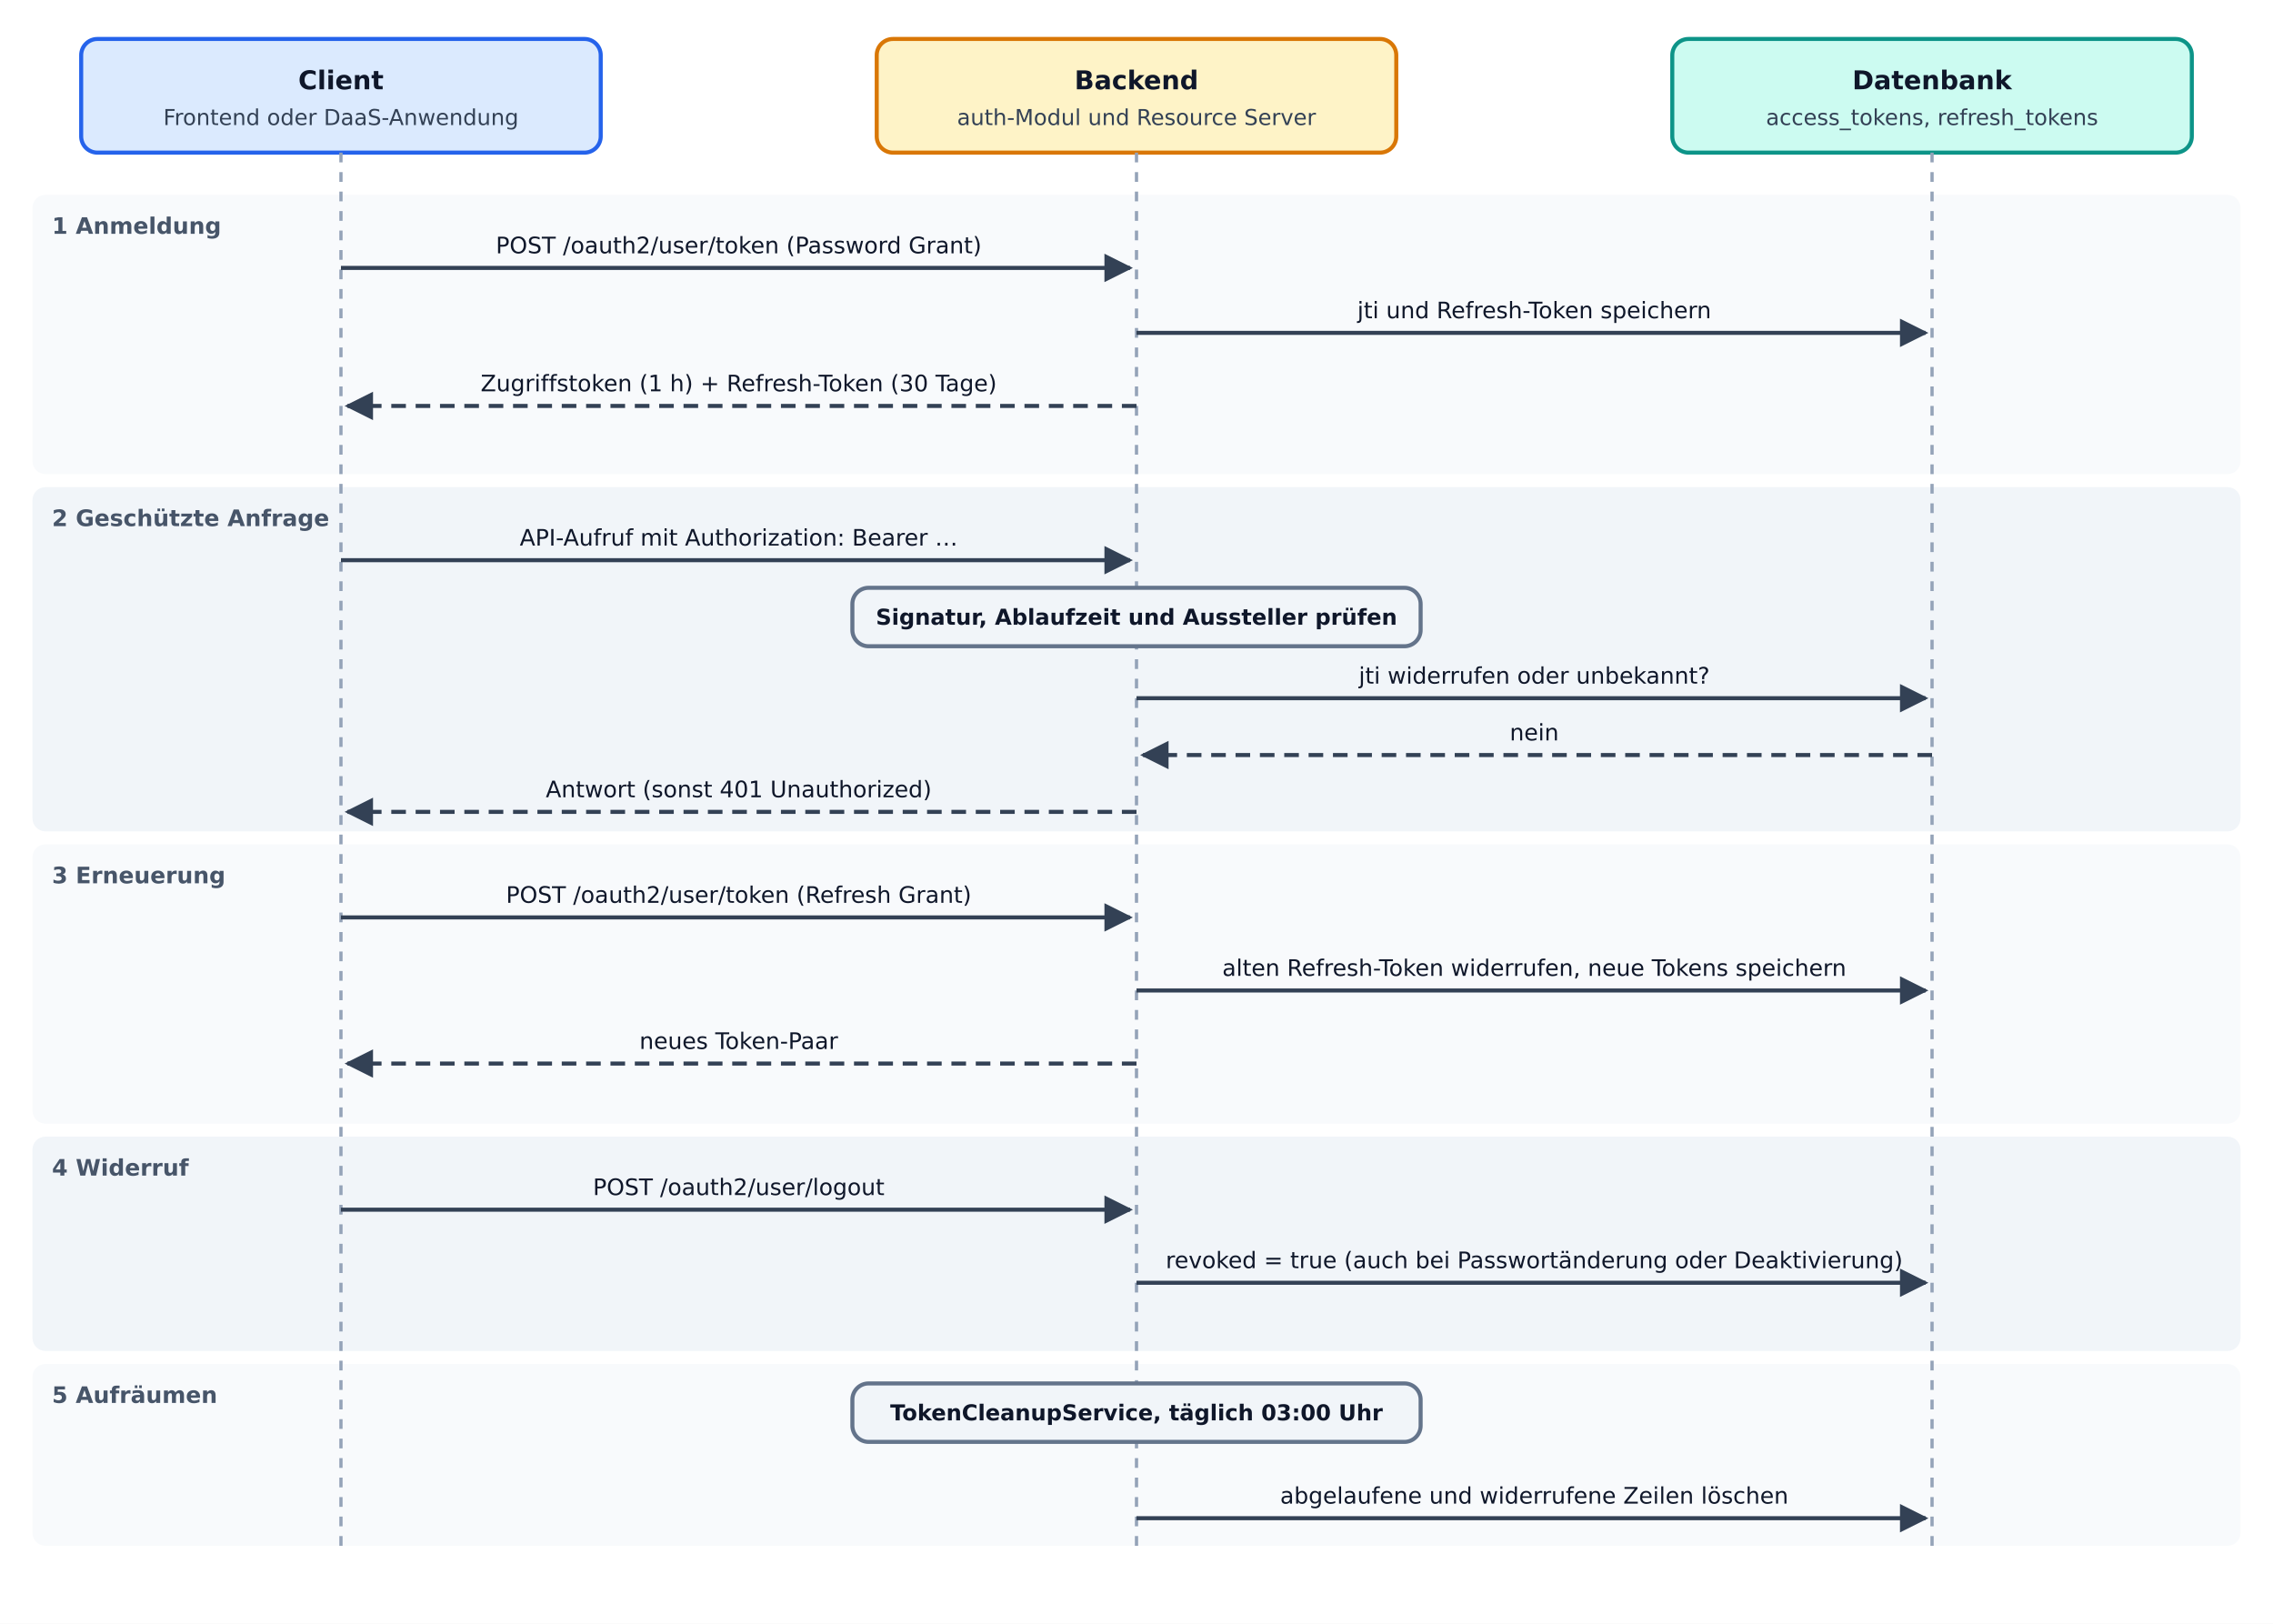
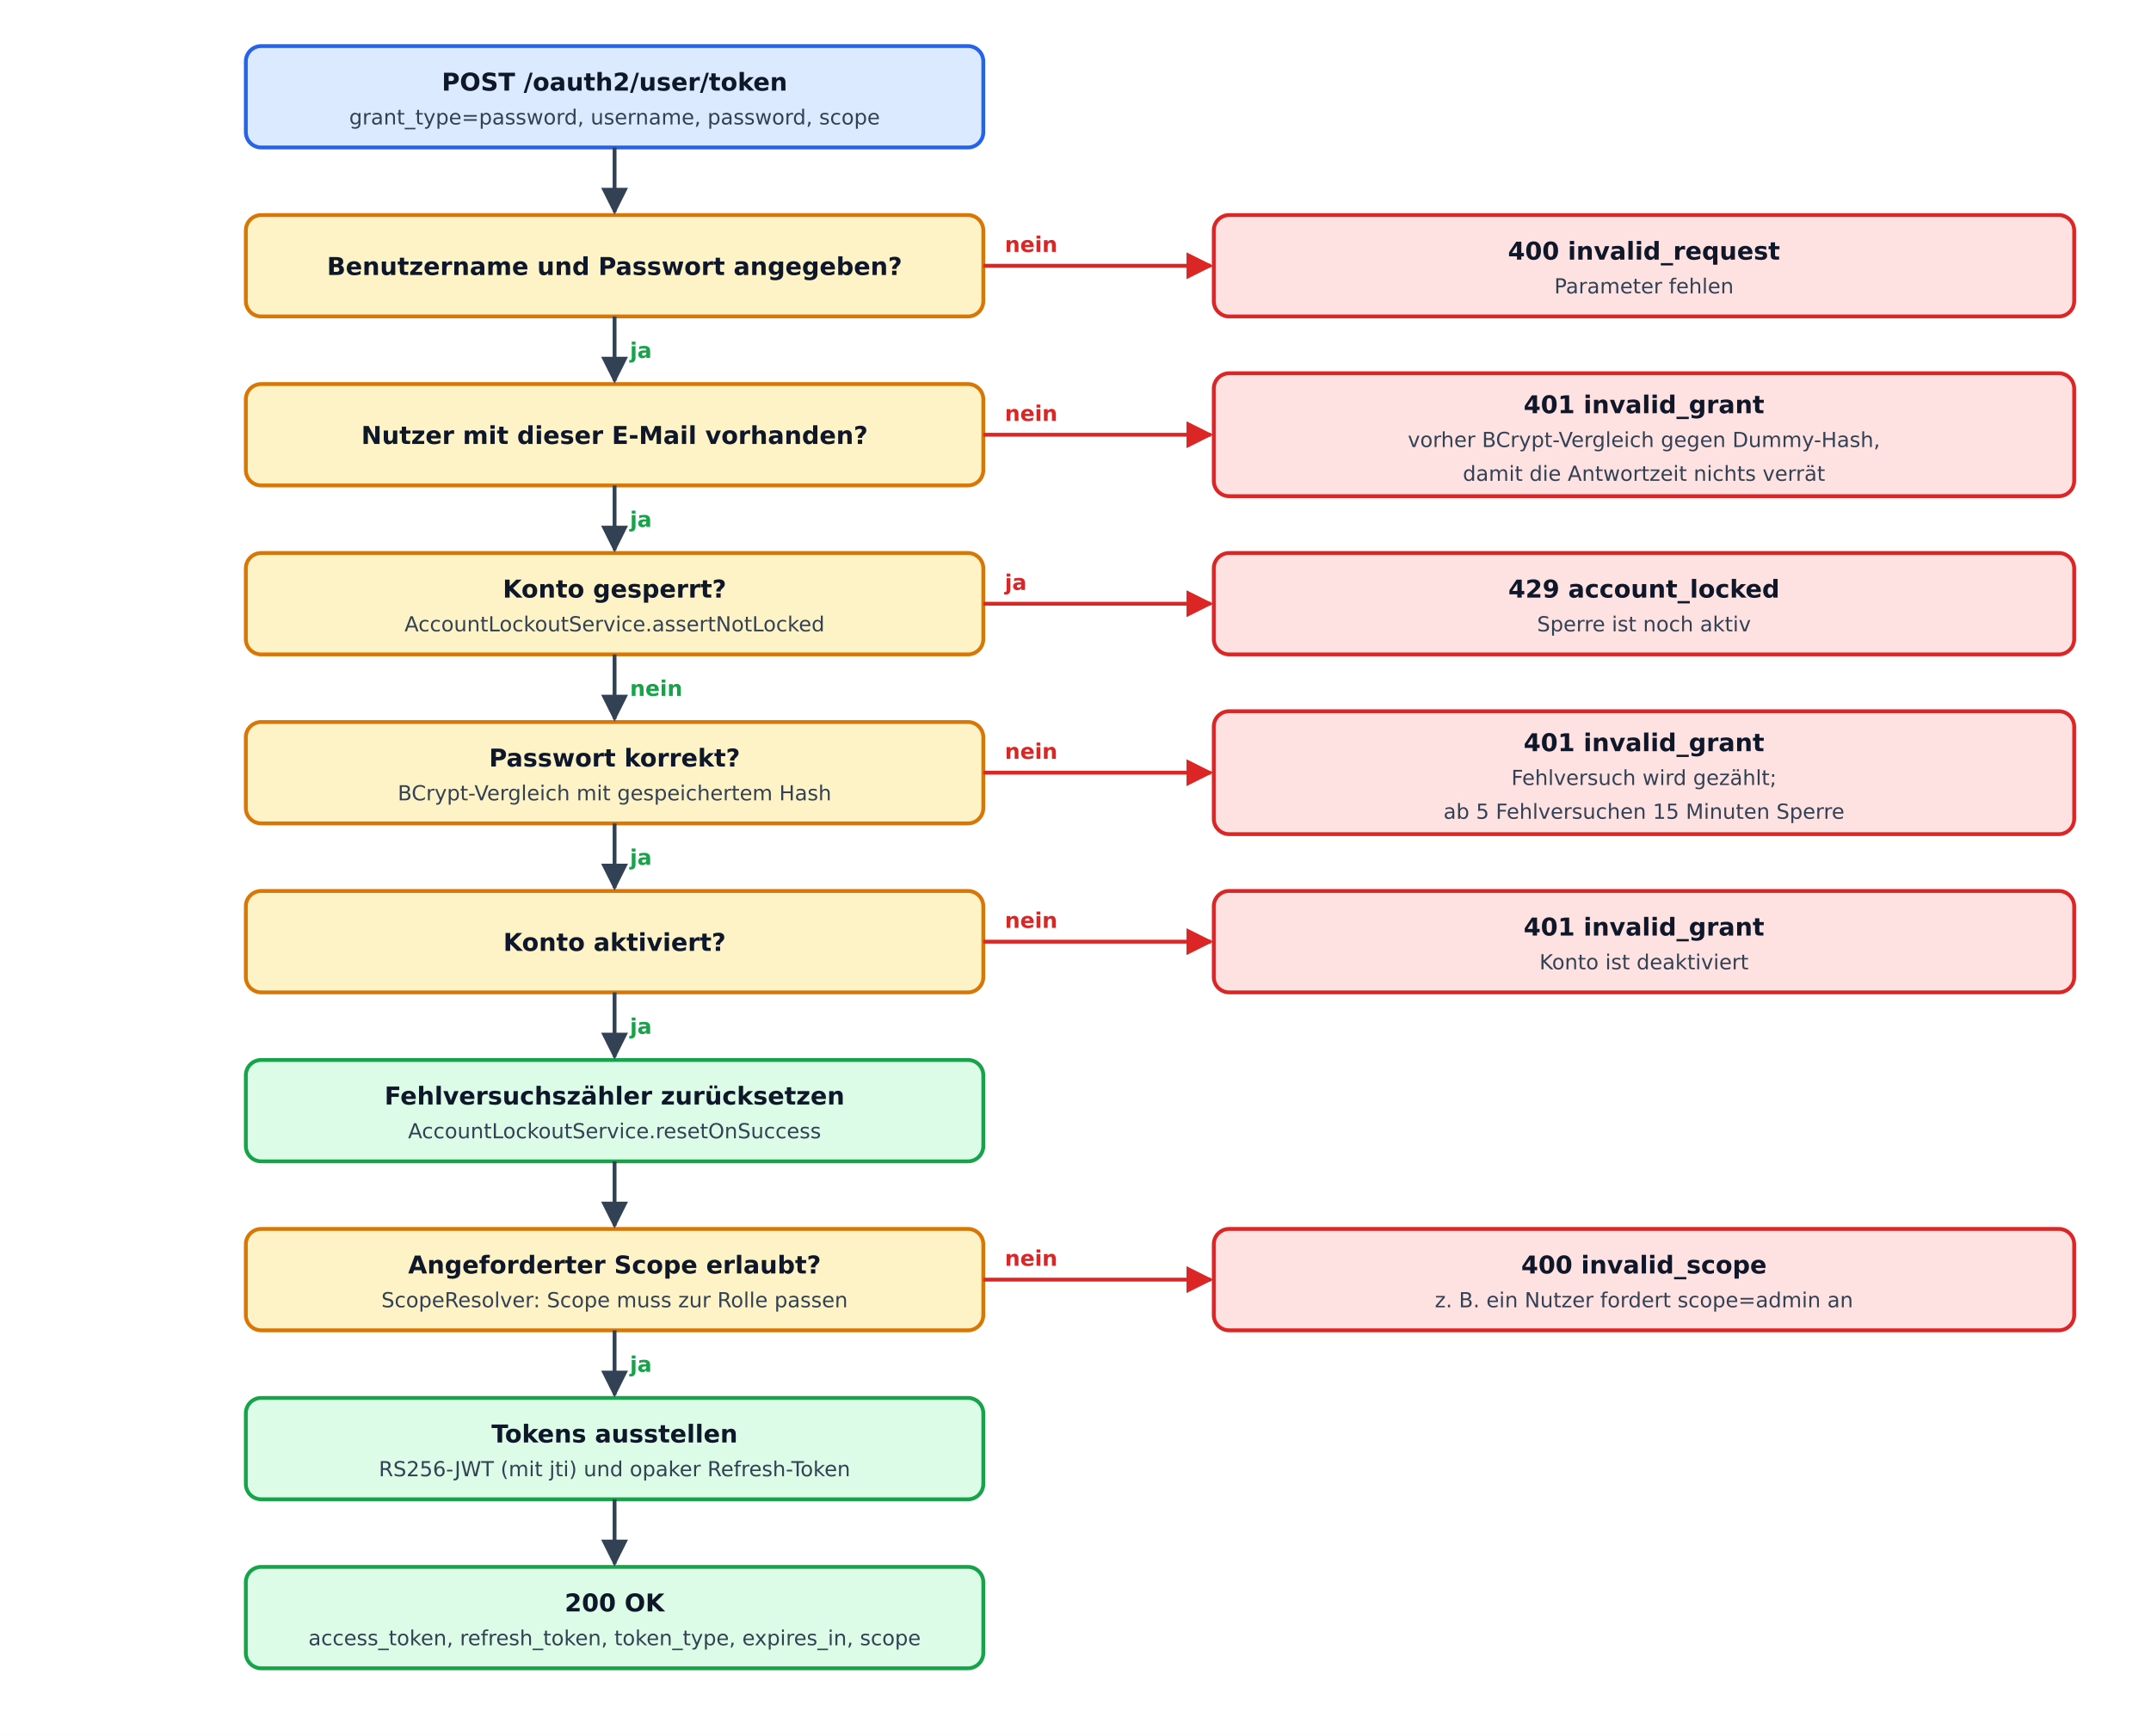
- <svg xmlns="http://www.w3.org/2000/svg" width="2800" height="2000" viewBox="0 0 1400 1000">
+ <svg xmlns="http://www.w3.org/2000/svg" width="2800" height="2260" viewBox="0 0 1400 1130">
  <defs>
    <marker id="a" viewBox="0 0 10 10" refX="9" refY="5" markerWidth="7" markerHeight="7" orient="auto">
      <path d="M0,0 L10,5 L0,10 z" fill="#334155" />
    </marker>
    <marker id="r" viewBox="0 0 10 10" refX="9" refY="5" markerWidth="7" markerHeight="7" orient="auto">
      <path d="M0,0 L10,5 L0,10 z" fill="#dc2626" />
    </marker>
    <marker id="g" viewBox="0 0 10 10" refX="9" refY="5" markerWidth="7" markerHeight="7" orient="auto">
      <path d="M0,0 L10,5 L0,10 z" fill="#16a34a" />
    </marker>
  </defs>
-   <rect width="1400" height="1000" fill="#ffffff" />
-   <rect x="20" y="120" width="1360" height="172" rx="8" fill="#f8fafc" />
-   <text x="32" y="144" font-family="DejaVu Sans" font-size="14" font-weight="bold" fill="#475569" text-anchor="start">1  Anmeldung</text>
-   <rect x="20" y="300" width="1360" height="212" rx="8" fill="#f1f5f9" />
-   <text x="32" y="324" font-family="DejaVu Sans" font-size="14" font-weight="bold" fill="#475569" text-anchor="start">2  Geschützte Anfrage</text>
-   <rect x="20" y="520" width="1360" height="172" rx="8" fill="#f8fafc" />
-   <text x="32" y="544" font-family="DejaVu Sans" font-size="14" font-weight="bold" fill="#475569" text-anchor="start">3  Erneuerung</text>
-   <rect x="20" y="700" width="1360" height="132" rx="8" fill="#f1f5f9" />
-   <text x="32" y="724" font-family="DejaVu Sans" font-size="14" font-weight="bold" fill="#475569" text-anchor="start">4  Widerruf</text>
-   <rect x="20" y="840" width="1360" height="112" rx="8" fill="#f8fafc" />
-   <text x="32" y="864" font-family="DejaVu Sans" font-size="14" font-weight="bold" fill="#475569" text-anchor="start">5  Aufräumen</text>
-   <rect x="50" y="24" width="320" height="70" rx="10" fill="#dbeafe" stroke="#2563eb" stroke-width="2.5" />
-   <text x="210" y="55" font-family="DejaVu Sans" font-size="16" font-weight="bold" fill="#0f172a" text-anchor="middle">Client</text>
-   <text x="210" y="77" font-family="DejaVu Sans" font-size="13.5" fill="#334155" text-anchor="middle">Frontend oder DaaS-Anwendung</text>
-   <line x1="210" y1="94" x2="210" y2="955" stroke="#94a3b8" stroke-width="2" stroke-dasharray="6 6" />
-   <rect x="540" y="24" width="320" height="70" rx="10" fill="#fef3c7" stroke="#d97706" stroke-width="2.5" />
-   <text x="700" y="55" font-family="DejaVu Sans" font-size="16" font-weight="bold" fill="#0f172a" text-anchor="middle">Backend</text>
-   <text x="700" y="77" font-family="DejaVu Sans" font-size="13.5" fill="#334155" text-anchor="middle">auth-Modul und Resource Server</text>
-   <line x1="700" y1="94" x2="700" y2="955" stroke="#94a3b8" stroke-width="2" stroke-dasharray="6 6" />
-   <rect x="1030" y="24" width="320" height="70" rx="10" fill="#ccfbf1" stroke="#0d9488" stroke-width="2.5" />
-   <text x="1190" y="55" font-family="DejaVu Sans" font-size="16" font-weight="bold" fill="#0f172a" text-anchor="middle">Datenbank</text>
-   <text x="1190" y="77" font-family="DejaVu Sans" font-size="13.5" fill="#334155" text-anchor="middle">access_tokens, refresh_tokens</text>
-   <line x1="1190" y1="94" x2="1190" y2="955" stroke="#94a3b8" stroke-width="2" stroke-dasharray="6 6" />
-   <path d="M210,165 L696,165" fill="none" stroke="#334155" stroke-width="2.5" marker-end="url(#a)" />
-   <text x="455" y="156" font-family="DejaVu Sans" font-size="14" fill="#0f172a" text-anchor="middle">POST /oauth2/user/token (Password Grant)</text>
-   <path d="M700,205 L1186,205" fill="none" stroke="#334155" stroke-width="2.5" marker-end="url(#a)" />
-   <text x="945" y="196" font-family="DejaVu Sans" font-size="14" fill="#0f172a" text-anchor="middle">jti und Refresh-Token speichern</text>
-   <path d="M700,250 L214,250" fill="none" stroke="#334155" stroke-width="2.5" stroke-dasharray="9 6" marker-end="url(#a)" />
-   <text x="455" y="241" font-family="DejaVu Sans" font-size="14" fill="#0f172a" text-anchor="middle">Zugriffstoken (1 h) + Refresh-Token (30 Tage)</text>
-   <path d="M210,345 L696,345" fill="none" stroke="#334155" stroke-width="2.5" marker-end="url(#a)" />
-   <text x="455" y="336" font-family="DejaVu Sans" font-size="14" fill="#0f172a" text-anchor="middle">API-Aufruf mit Authorization: Bearer …</text>
-   <rect x="525" y="362" width="350" height="36" rx="10" fill="#f1f5f9" stroke="#64748b" stroke-width="2.5" />
-   <text x="700" y="384.75" font-family="DejaVu Sans" font-size="13.5" font-weight="bold" fill="#0f172a" text-anchor="middle">Signatur, Ablaufzeit und Aussteller prüfen</text>
-   <path d="M700,430 L1186,430" fill="none" stroke="#334155" stroke-width="2.5" marker-end="url(#a)" />
-   <text x="945" y="421" font-family="DejaVu Sans" font-size="14" fill="#0f172a" text-anchor="middle">jti widerrufen oder unbekannt?</text>
-   <path d="M1190,465 L704,465" fill="none" stroke="#334155" stroke-width="2.5" stroke-dasharray="9 6" marker-end="url(#a)" />
-   <text x="945" y="456" font-family="DejaVu Sans" font-size="14" fill="#0f172a" text-anchor="middle">nein</text>
-   <path d="M700,500 L214,500" fill="none" stroke="#334155" stroke-width="2.5" stroke-dasharray="9 6" marker-end="url(#a)" />
-   <text x="455" y="491" font-family="DejaVu Sans" font-size="14" fill="#0f172a" text-anchor="middle">Antwort (sonst 401 Unauthorized)</text>
-   <path d="M210,565 L696,565" fill="none" stroke="#334155" stroke-width="2.5" marker-end="url(#a)" />
-   <text x="455" y="556" font-family="DejaVu Sans" font-size="14" fill="#0f172a" text-anchor="middle">POST /oauth2/user/token (Refresh Grant)</text>
-   <path d="M700,610 L1186,610" fill="none" stroke="#334155" stroke-width="2.5" marker-end="url(#a)" />
-   <text x="945" y="601" font-family="DejaVu Sans" font-size="14" fill="#0f172a" text-anchor="middle">alten Refresh-Token widerrufen, neue Tokens speichern</text>
-   <path d="M700,655 L214,655" fill="none" stroke="#334155" stroke-width="2.5" stroke-dasharray="9 6" marker-end="url(#a)" />
-   <text x="455" y="646" font-family="DejaVu Sans" font-size="14" fill="#0f172a" text-anchor="middle">neues Token-Paar</text>
-   <path d="M210,745 L696,745" fill="none" stroke="#334155" stroke-width="2.5" marker-end="url(#a)" />
-   <text x="455" y="736" font-family="DejaVu Sans" font-size="14" fill="#0f172a" text-anchor="middle">POST /oauth2/user/logout</text>
-   <path d="M700,790 L1186,790" fill="none" stroke="#334155" stroke-width="2.5" marker-end="url(#a)" />
-   <text x="945" y="781" font-family="DejaVu Sans" font-size="14" fill="#0f172a" text-anchor="middle">revoked = true (auch bei Passwortänderung oder Deaktivierung)</text>
-   <rect x="525" y="852" width="350" height="36" rx="10" fill="#f1f5f9" stroke="#64748b" stroke-width="2.5" />
-   <text x="700" y="874.75" font-family="DejaVu Sans" font-size="13.5" font-weight="bold" fill="#0f172a" text-anchor="middle">TokenCleanupService, täglich 03:00 Uhr</text>
-   <path d="M700,935 L1186,935" fill="none" stroke="#334155" stroke-width="2.5" marker-end="url(#a)" />
-   <text x="945" y="926" font-family="DejaVu Sans" font-size="14" fill="#0f172a" text-anchor="middle">abgelaufene und widerrufene Zeilen löschen</text>
+   <rect width="1400" height="1130" fill="#ffffff" />
+   <rect x="160" y="30" width="480" height="66" rx="10" fill="#dbeafe" stroke="#2563eb" stroke-width="2.5" />
+   <text x="400" y="59" font-family="DejaVu Sans" font-size="16" font-weight="bold" fill="#0f172a" text-anchor="middle">POST /oauth2/user/token</text>
+   <text x="400" y="81" font-family="DejaVu Sans" font-size="13.5" fill="#334155" text-anchor="middle">grant_type=password, username, password, scope</text>
+   <rect x="160" y="140" width="480" height="66" rx="10" fill="#fef3c7" stroke="#d97706" stroke-width="2.5" />
+   <text x="400" y="179" font-family="DejaVu Sans" font-size="16" font-weight="bold" fill="#0f172a" text-anchor="middle">Benutzername und Passwort angegeben?</text>
+   <rect x="160" y="250" width="480" height="66" rx="10" fill="#fef3c7" stroke="#d97706" stroke-width="2.5" />
+   <text x="400" y="289" font-family="DejaVu Sans" font-size="16" font-weight="bold" fill="#0f172a" text-anchor="middle">Nutzer mit dieser E-Mail vorhanden?</text>
+   <rect x="160" y="360" width="480" height="66" rx="10" fill="#fef3c7" stroke="#d97706" stroke-width="2.5" />
+   <text x="400" y="389" font-family="DejaVu Sans" font-size="16" font-weight="bold" fill="#0f172a" text-anchor="middle">Konto gesperrt?</text>
+   <text x="400" y="411" font-family="DejaVu Sans" font-size="13.5" fill="#334155" text-anchor="middle">AccountLockoutService.assertNotLocked</text>
+   <rect x="160" y="470" width="480" height="66" rx="10" fill="#fef3c7" stroke="#d97706" stroke-width="2.5" />
+   <text x="400" y="499" font-family="DejaVu Sans" font-size="16" font-weight="bold" fill="#0f172a" text-anchor="middle">Passwort korrekt?</text>
+   <text x="400" y="521" font-family="DejaVu Sans" font-size="13.5" fill="#334155" text-anchor="middle">BCrypt-Vergleich mit gespeichertem Hash</text>
+   <rect x="160" y="580" width="480" height="66" rx="10" fill="#fef3c7" stroke="#d97706" stroke-width="2.5" />
+   <text x="400" y="619" font-family="DejaVu Sans" font-size="16" font-weight="bold" fill="#0f172a" text-anchor="middle">Konto aktiviert?</text>
+   <rect x="160" y="690" width="480" height="66" rx="10" fill="#dcfce7" stroke="#16a34a" stroke-width="2.5" />
+   <text x="400" y="719" font-family="DejaVu Sans" font-size="16" font-weight="bold" fill="#0f172a" text-anchor="middle">Fehlversuchszähler zurücksetzen</text>
+   <text x="400" y="741" font-family="DejaVu Sans" font-size="13.5" fill="#334155" text-anchor="middle">AccountLockoutService.resetOnSuccess</text>
+   <rect x="160" y="800" width="480" height="66" rx="10" fill="#fef3c7" stroke="#d97706" stroke-width="2.5" />
+   <text x="400" y="829" font-family="DejaVu Sans" font-size="16" font-weight="bold" fill="#0f172a" text-anchor="middle">Angeforderter Scope erlaubt?</text>
+   <text x="400" y="851" font-family="DejaVu Sans" font-size="13.5" fill="#334155" text-anchor="middle">ScopeResolver: Scope muss zur Rolle passen</text>
+   <rect x="160" y="910" width="480" height="66" rx="10" fill="#dcfce7" stroke="#16a34a" stroke-width="2.5" />
+   <text x="400" y="939" font-family="DejaVu Sans" font-size="16" font-weight="bold" fill="#0f172a" text-anchor="middle">Tokens ausstellen</text>
+   <text x="400" y="961" font-family="DejaVu Sans" font-size="13.5" fill="#334155" text-anchor="middle">RS256-JWT (mit jti) und opaker Refresh-Token</text>
+   <rect x="160" y="1020" width="480" height="66" rx="10" fill="#dcfce7" stroke="#16a34a" stroke-width="2.5" />
+   <text x="400" y="1049" font-family="DejaVu Sans" font-size="16" font-weight="bold" fill="#0f172a" text-anchor="middle">200 OK</text>
+   <text x="400" y="1071" font-family="DejaVu Sans" font-size="13.5" fill="#334155" text-anchor="middle">access_token, refresh_token, token_type, expires_in, scope</text>
+   <path d="M400,96 L400,138" fill="none" stroke="#334155" stroke-width="2.5" marker-end="url(#a)" />
+   <path d="M400,206 L400,248" fill="none" stroke="#334155" stroke-width="2.5" marker-end="url(#a)" />
+   <text x="410" y="233" font-family="DejaVu Sans" font-size="14" font-weight="bold" fill="#16a34a" text-anchor="start">ja</text>
+   <path d="M400,316 L400,358" fill="none" stroke="#334155" stroke-width="2.5" marker-end="url(#a)" />
+   <text x="410" y="343" font-family="DejaVu Sans" font-size="14" font-weight="bold" fill="#16a34a" text-anchor="start">ja</text>
+   <path d="M400,426 L400,468" fill="none" stroke="#334155" stroke-width="2.5" marker-end="url(#a)" />
+   <text x="410" y="453" font-family="DejaVu Sans" font-size="14" font-weight="bold" fill="#16a34a" text-anchor="start">nein</text>
+   <path d="M400,536 L400,578" fill="none" stroke="#334155" stroke-width="2.5" marker-end="url(#a)" />
+   <text x="410" y="563" font-family="DejaVu Sans" font-size="14" font-weight="bold" fill="#16a34a" text-anchor="start">ja</text>
+   <path d="M400,646 L400,688" fill="none" stroke="#334155" stroke-width="2.5" marker-end="url(#a)" />
+   <text x="410" y="673" font-family="DejaVu Sans" font-size="14" font-weight="bold" fill="#16a34a" text-anchor="start">ja</text>
+   <path d="M400,756 L400,798" fill="none" stroke="#334155" stroke-width="2.5" marker-end="url(#a)" />
+   <path d="M400,866 L400,908" fill="none" stroke="#334155" stroke-width="2.5" marker-end="url(#a)" />
+   <text x="410" y="893" font-family="DejaVu Sans" font-size="14" font-weight="bold" fill="#16a34a" text-anchor="start">ja</text>
+   <path d="M400,976 L400,1018" fill="none" stroke="#334155" stroke-width="2.5" marker-end="url(#a)" />
+   <rect x="790" y="140" width="560" height="66" rx="10" fill="#fee2e2" stroke="#dc2626" stroke-width="2.5" />
+   <text x="1070" y="169" font-family="DejaVu Sans" font-size="16" font-weight="bold" fill="#0f172a" text-anchor="middle">400 invalid_request</text>
+   <text x="1070" y="191" font-family="DejaVu Sans" font-size="13.5" fill="#334155" text-anchor="middle">Parameter fehlen</text>
+   <path d="M640,173 L788,173" fill="none" stroke="#dc2626" stroke-width="2.5" marker-end="url(#r)" />
+   <text x="654" y="164" font-family="DejaVu Sans" font-size="14" font-weight="bold" fill="#dc2626" text-anchor="start">nein</text>
+   <rect x="790" y="243" width="560" height="80" rx="10" fill="#fee2e2" stroke="#dc2626" stroke-width="2.5" />
+   <text x="1070" y="269" font-family="DejaVu Sans" font-size="16" font-weight="bold" fill="#0f172a" text-anchor="middle">401 invalid_grant</text>
+   <text x="1070" y="291" font-family="DejaVu Sans" font-size="13.5" fill="#334155" text-anchor="middle">vorher BCrypt-Vergleich gegen Dummy-Hash,</text>
+   <text x="1070" y="313" font-family="DejaVu Sans" font-size="13.5" fill="#334155" text-anchor="middle">damit die Antwortzeit nichts verrät</text>
+   <path d="M640,283 L788,283" fill="none" stroke="#dc2626" stroke-width="2.5" marker-end="url(#r)" />
+   <text x="654" y="274" font-family="DejaVu Sans" font-size="14" font-weight="bold" fill="#dc2626" text-anchor="start">nein</text>
+   <rect x="790" y="360" width="560" height="66" rx="10" fill="#fee2e2" stroke="#dc2626" stroke-width="2.5" />
+   <text x="1070" y="389" font-family="DejaVu Sans" font-size="16" font-weight="bold" fill="#0f172a" text-anchor="middle">429 account_locked</text>
+   <text x="1070" y="411" font-family="DejaVu Sans" font-size="13.5" fill="#334155" text-anchor="middle">Sperre ist noch aktiv</text>
+   <path d="M640,393 L788,393" fill="none" stroke="#dc2626" stroke-width="2.5" marker-end="url(#r)" />
+   <text x="654" y="384" font-family="DejaVu Sans" font-size="14" font-weight="bold" fill="#dc2626" text-anchor="start">ja</text>
+   <rect x="790" y="463" width="560" height="80" rx="10" fill="#fee2e2" stroke="#dc2626" stroke-width="2.5" />
+   <text x="1070" y="489" font-family="DejaVu Sans" font-size="16" font-weight="bold" fill="#0f172a" text-anchor="middle">401 invalid_grant</text>
+   <text x="1070" y="511" font-family="DejaVu Sans" font-size="13.5" fill="#334155" text-anchor="middle">Fehlversuch wird gezählt;</text>
+   <text x="1070" y="533" font-family="DejaVu Sans" font-size="13.5" fill="#334155" text-anchor="middle">ab 5 Fehlversuchen 15 Minuten Sperre</text>
+   <path d="M640,503 L788,503" fill="none" stroke="#dc2626" stroke-width="2.5" marker-end="url(#r)" />
+   <text x="654" y="494" font-family="DejaVu Sans" font-size="14" font-weight="bold" fill="#dc2626" text-anchor="start">nein</text>
+   <rect x="790" y="580" width="560" height="66" rx="10" fill="#fee2e2" stroke="#dc2626" stroke-width="2.5" />
+   <text x="1070" y="609" font-family="DejaVu Sans" font-size="16" font-weight="bold" fill="#0f172a" text-anchor="middle">401 invalid_grant</text>
+   <text x="1070" y="631" font-family="DejaVu Sans" font-size="13.5" fill="#334155" text-anchor="middle">Konto ist deaktiviert</text>
+   <path d="M640,613 L788,613" fill="none" stroke="#dc2626" stroke-width="2.5" marker-end="url(#r)" />
+   <text x="654" y="604" font-family="DejaVu Sans" font-size="14" font-weight="bold" fill="#dc2626" text-anchor="start">nein</text>
+   <rect x="790" y="800" width="560" height="66" rx="10" fill="#fee2e2" stroke="#dc2626" stroke-width="2.5" />
+   <text x="1070" y="829" font-family="DejaVu Sans" font-size="16" font-weight="bold" fill="#0f172a" text-anchor="middle">400 invalid_scope</text>
+   <text x="1070" y="851" font-family="DejaVu Sans" font-size="13.5" fill="#334155" text-anchor="middle">z. B. ein Nutzer fordert scope=admin an</text>
+   <path d="M640,833 L788,833" fill="none" stroke="#dc2626" stroke-width="2.5" marker-end="url(#r)" />
+   <text x="654" y="824" font-family="DejaVu Sans" font-size="14" font-weight="bold" fill="#dc2626" text-anchor="start">nein</text>
</svg>
